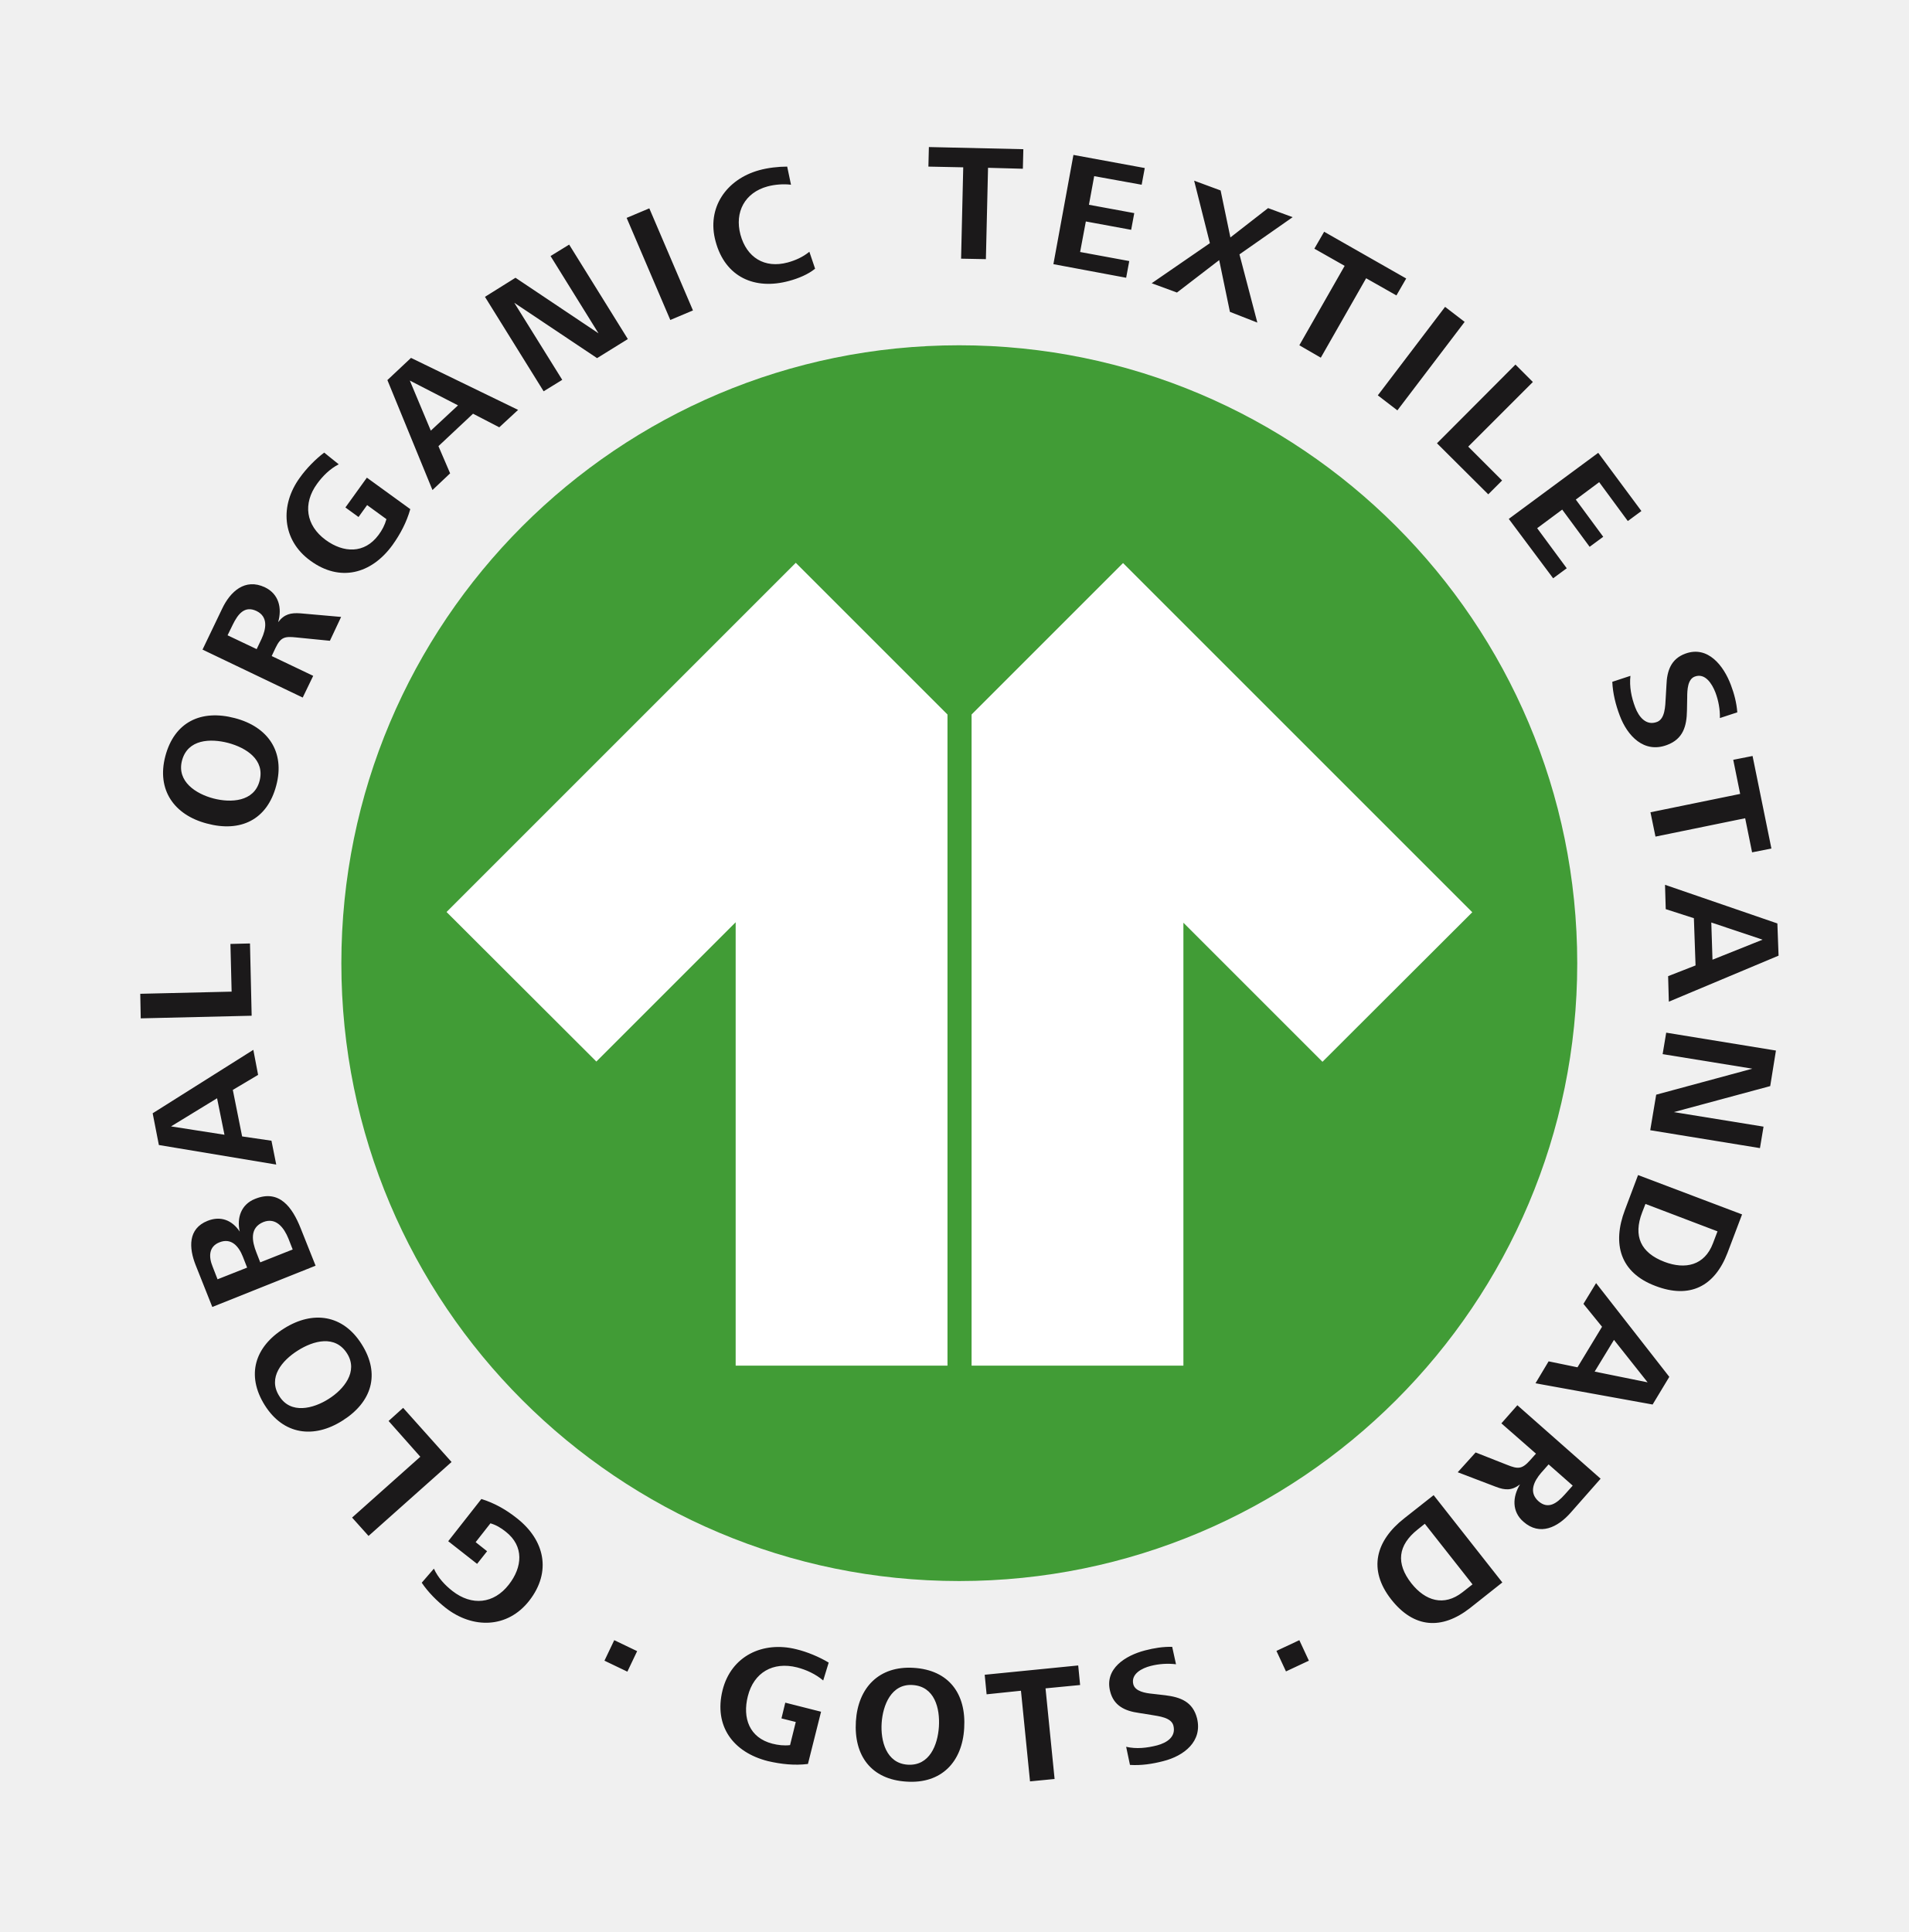
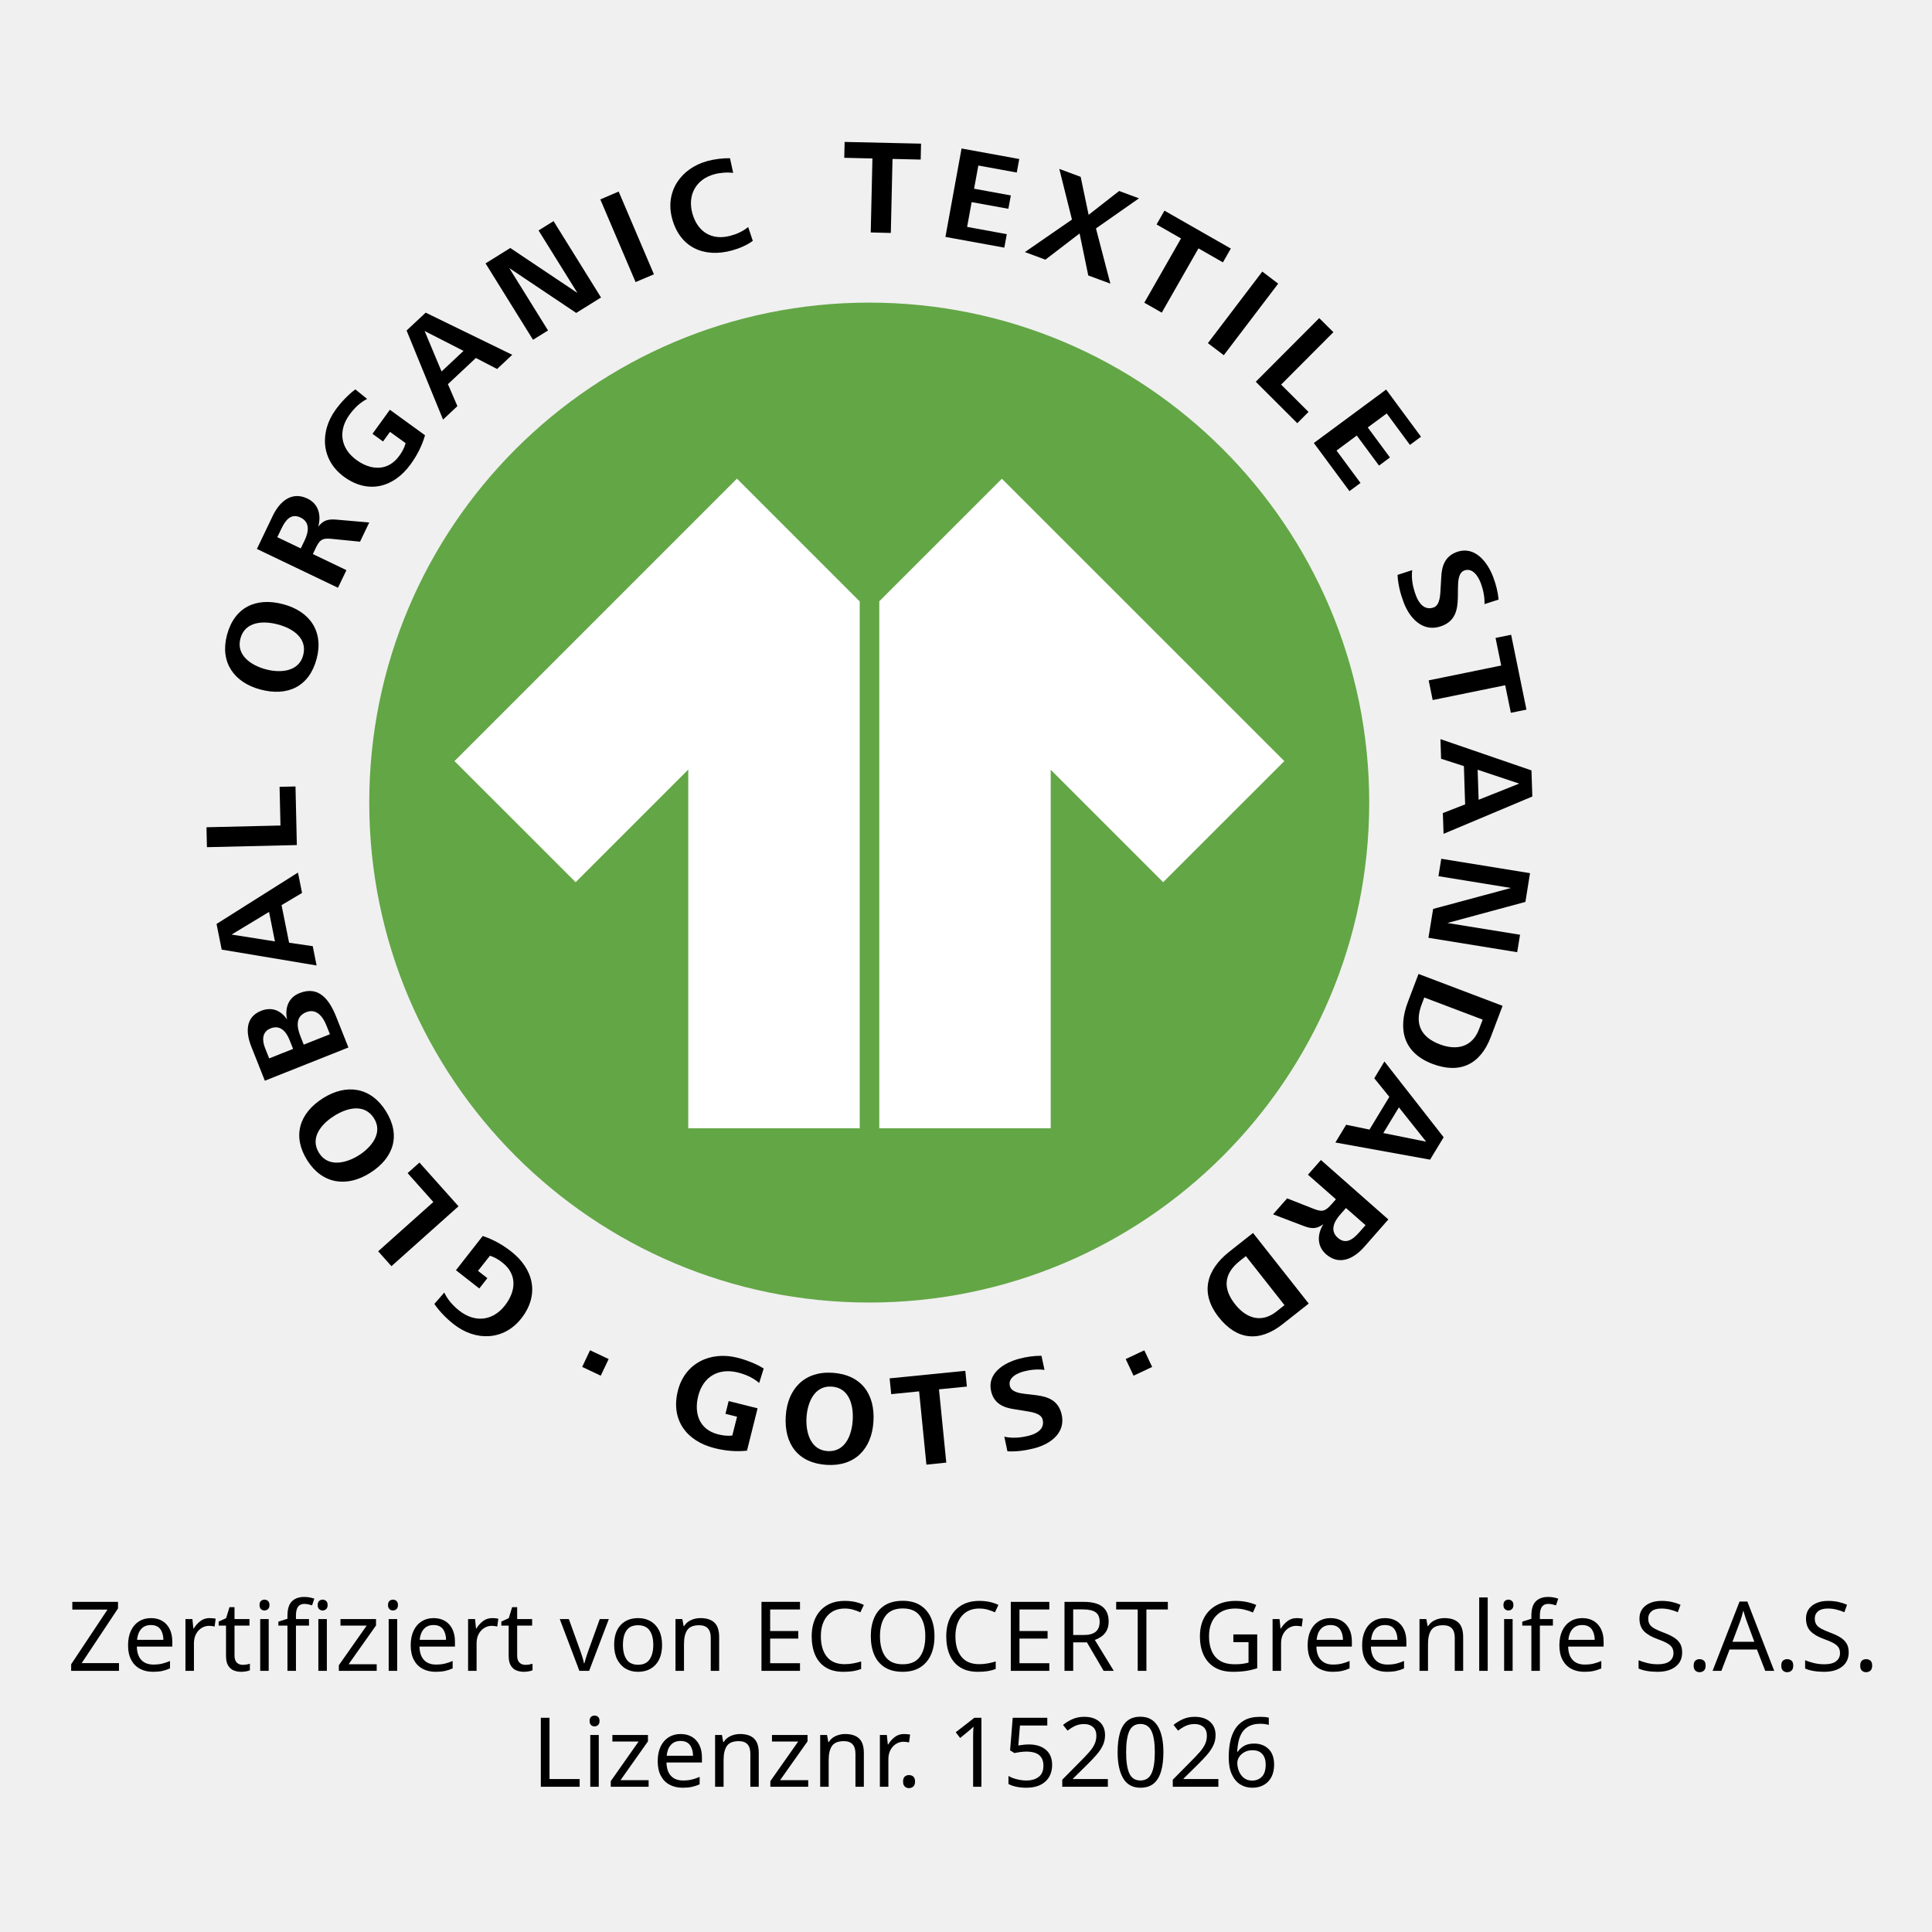
- <svg xmlns="http://www.w3.org/2000/svg" width="80" height="81" fill="none" viewBox="0 0 80 81">
-   <path fill="#419C36" d="M40.21 14.476c-14.31 0-25.9 11.6-25.9 25.91s11.6 25.9 25.9 25.9c14.3 0 25.91-11.6 25.91-25.9 0-14.3-11.6-25.91-25.91-25.91" />
-   <path fill="#1B191A" d="M21.66 63.646c1.18.92 1.47 2.25.53 3.46-.91 1.17-2.37 1.19-3.5.31-.37-.29-.75-.67-1.01-1.06l.51-.59c.17.38.46.69.78.94.81.63 1.73.54 2.36-.27.57-.73.65-1.61-.13-2.22-.2-.16-.4-.28-.64-.35l-.62.79.48.38-.42.53-1.21-.95 1.39-1.77c.55.17 1.04.45 1.48.8m-2.73-2.351-3.48 3.1-.69-.77 2.86-2.55-1.33-1.5.61-.55zm-3.77-4.94c.8 1.26.42 2.44-.81 3.21-1.2.76-2.47.59-3.25-.65-.79-1.26-.42-2.45.81-3.22 1.21-.76 2.47-.58 3.25.66m-3.45 2.18c.48.77 1.43.52 2.06.12.64-.4 1.26-1.15.78-1.91-.5-.79-1.41-.54-2.07-.12-.65.41-1.27 1.13-.77 1.91m.89-7.05.63 1.58-4.33 1.73-.7-1.76c-.28-.71-.33-1.52.5-1.85.55-.22 1.03-.03 1.35.45-.13-.58.06-1.14.64-1.37 1.03-.42 1.57.37 1.91 1.22m-3.69 1.61.21.54 1.24-.49-.18-.46c-.17-.43-.48-.8-.98-.6-.46.18-.45.62-.29 1.01m1.84-.58.16.41 1.36-.54-.18-.46c-.18-.44-.51-.9-1.05-.69-.58.24-.48.8-.29 1.28m.07-7.45-1.06.63.39 1.95 1.23.18.2 1-4.92-.82-.26-1.33 4.22-2.66zm-3.65 2.16 2.24.35-.31-1.53zm3.38-4.64-4.65.11-.02-1.03 3.83-.09-.05-2 .82-.02zm1.03-9.649c-.38 1.44-1.5 1.97-2.91 1.59-1.37-.36-2.11-1.41-1.74-2.82.38-1.44 1.5-1.97 2.91-1.6 1.39.36 2.12 1.41 1.74 2.83m-3.95-1.05c-.23.88.59 1.4 1.32 1.59.73.19 1.7.14 1.93-.73.24-.9-.57-1.4-1.32-1.6-.74-.19-1.69-.16-1.93.74m6.2-5.021-1.41-.14c-.48-.05-.65-.02-.87.44l-.16.34 1.74.83-.44.91-4.2-2.01.82-1.71c.34-.72.96-1.3 1.8-.9.58.28.72.87.55 1.46.26-.34.53-.4.94-.37l1.7.15zm-4.07-.68-.22.45 1.22.58.2-.42c.2-.43.29-.94-.21-1.18-.49-.23-.77.12-.99.57m6.69-3.329c-.88 1.21-2.2 1.56-3.44.65-1.2-.87-1.28-2.33-.44-3.48.27-.38.65-.77 1.02-1.05l.61.49c-.37.19-.67.49-.91.82-.6.83-.47 1.74.36 2.35.75.55 1.63.59 2.22-.21.15-.2.26-.41.33-.66l-.81-.59-.36.5-.55-.4.9-1.25 1.82 1.32c-.16.56-.42 1.05-.75 1.51m4.48-4.941-1.1-.57-1.45 1.36.49 1.14-.74.7-1.89-4.61.99-.93 4.49 2.18zm-3.75-1.96.88 2.1 1.14-1.06zm7.85-.94-3.47-2.32 2.01 3.23-.78.48-2.46-3.96 1.28-.8 3.48 2.33-2.01-3.24.78-.48 2.46 3.96zm3.07-1.6-1.83-4.28.95-.4 1.83 4.28zm4.99-1.64c-1.45.4-2.69-.16-3.09-1.65-.39-1.41.45-2.61 1.83-2.99.36-.1.8-.15 1.17-.15l.16.76c-.31-.04-.68-.01-.98.07-.96.26-1.39 1.08-1.14 2.02.26.96 1.01 1.43 1.98 1.17.33-.09.64-.23.91-.45l.24.71c-.29.24-.71.41-1.08.51m8.33-4.74-.09 3.83-1.04-.02.09-3.83-1.46-.03.02-.82 3.96.09-.02.82zm2.74 4.04.84-4.58 2.99.55-.13.7-1.99-.36-.22 1.2 1.9.35-.13.7-1.9-.35-.24 1.28 2.06.38-.13.7zm7.4 2-.45-2.17-1.77 1.36-1.06-.39 2.44-1.68-.66-2.62 1.11.41.41 1.97 1.58-1.23 1.03.38-2.23 1.56.75 2.86zm5.71-1.409-1.9 3.33-.9-.52 1.9-3.33-1.27-.72.41-.71 3.44 1.96-.41.71zm.49 4.909 2.82-3.71.82.63-2.82 3.71zm2.48 2.01 3.29-3.3.73.73-2.71 2.71 1.42 1.42-.58.58zm3.01 3.17 3.75-2.77 1.81 2.44-.57.42-1.2-1.63-.98.73 1.15 1.56-.57.42-1.15-1.56-1.05.78 1.24 1.68-.57.42zm4.65 8.24c-.17-.45-.29-.93-.31-1.41l.76-.25c-.05.45.04.9.2 1.32.15.4.46.79.92.61.33-.13.34-.65.36-1.02l.03-.52c.02-.6.19-1.1.79-1.32.95-.35 1.61.51 1.91 1.31.14.37.24.75.27 1.15l-.73.24c.01-.36-.06-.74-.19-1.08-.14-.36-.43-.82-.86-.66-.3.11-.32.55-.32.88l-.01.54c-.01.66-.16 1.2-.84 1.45-.96.36-1.66-.38-1.98-1.24m5.26 4.31-3.76.77-.21-1.02 3.76-.77-.29-1.43.81-.16.79 3.88-.81.16zm-3.23 6.621 1.15-.45-.07-1.98-1.18-.38-.03-1.02 4.71 1.62.05 1.35-4.6 1.93zm3.96-1.53-2.15-.72.05 1.56zm-4.46 6.499 4.03-1.09-3.76-.61.15-.9 4.6.75-.24 1.49-4.04 1.09 3.76.61-.15.9-4.6-.75zm-1.31 4.83.55-1.46 4.36 1.65-.61 1.61c-.54 1.41-1.58 1.94-3.02 1.39-1.49-.56-1.82-1.77-1.28-3.19m3.69 1.4.19-.5-3.02-1.15-.14.36c-.38.99-.06 1.69.94 2.07.87.33 1.68.15 2.03-.78m-6.89 4.95 1.21.25 1.03-1.7-.78-.96.53-.87 3.07 3.93-.7 1.16-4.91-.89zm4.15.88-1.41-1.78-.81 1.33zm-7.21 2.94 1.32.52c.45.18.62.19.96-.19l.25-.28-1.45-1.27.67-.76 3.49 3.08-1.26 1.43c-.53.6-1.28.99-1.98.37-.48-.42-.46-1.03-.14-1.56-.34.26-.62.25-1.01.1l-1.6-.61zm3.74 1.76.33-.37-1.01-.89-.31.35c-.31.36-.53.82-.12 1.19.41.36.77.1 1.11-.28m-6.73 1 1.23-.97 2.88 3.66-1.35 1.07c-1.19.93-2.36.85-3.31-.36-.98-1.25-.65-2.46.55-3.4m2.44 3.1.42-.33-2-2.54-.3.24c-.83.66-.92 1.42-.26 2.26.58.73 1.36.98 2.14.37m-29.12 7.08c-1.46-.37-2.27-1.47-1.9-2.97.36-1.44 1.69-2.07 3.09-1.72.46.11.96.32 1.36.56l-.23.75c-.32-.27-.71-.45-1.1-.55-1-.25-1.81.21-2.06 1.21-.23.91.06 1.74 1.03 1.99.24.06.48.09.74.06l.24-.97-.6-.15.16-.66 1.5.38-.55 2.19c-.56.07-1.12.01-1.68-.12m5.81.86c-1.48-.09-2.21-1.09-2.12-2.53.09-1.41.97-2.33 2.42-2.24 1.48.09 2.21 1.09 2.12 2.53-.08 1.42-.96 2.34-2.42 2.24m.26-4.05c-.9-.06-1.25.85-1.3 1.59-.05.75.19 1.69 1.09 1.75.92.06 1.26-.83 1.31-1.59.05-.78-.18-1.69-1.1-1.75m5.57.14.38 3.8-1.03.1-.38-3.8-1.44.15-.08-.82 3.92-.39.08.82zm4.94 3.05c-.46.12-.93.19-1.4.16l-.16-.76c.43.1.87.05 1.3-.06.41-.11.8-.36.68-.83-.09-.34-.6-.39-.95-.45l-.5-.08c-.58-.08-1.05-.3-1.2-.9-.25-.96.65-1.51 1.46-1.72.38-.1.76-.16 1.14-.15l.16.73a2.91 2.91 0 0 0-1.06.07c-.36.09-.84.33-.73.77.08.3.5.37.82.4l.52.06c.64.08 1.15.27 1.33.96.24.97-.54 1.58-1.41 1.8m-23.43-4.21.41-.86.96.46-.41.86zm28.57.45-.4-.86.96-.45.4.86z" />
-   <path fill="#fff" d="m18.72 38.236 6.28 6.27 5.84-5.84v18.59h8.88v-27.3l-6.36-6.36zm28.36-14.63-6.35 6.35v27.3h8.88v-18.57l5.83 5.83 6.28-6.27z" />
+ <svg xmlns="http://www.w3.org/2000/svg" xmlns:xlink="http://www.w3.org/1999/xlink" xml:space="preserve" id="Ebene_1" width="140" height="140" x="0" y="0" style="enable-background:new 0 0 2000 3000" version="1.1" viewBox="100 450 2000 2000">
+   <style>.st11{font-family:"MyriadPro-Regular"}.st12{font-size:100px}</style>
+   <defs>
+     <path id="SVGID_1_" d="M313.74 596.91h1372.51v1369.65H313.74z" />
+   </defs>
+   <clipPath id="SVGID_00000177454617937858345480000017837038689309936824_">
+     <use xlink:href="#SVGID_1_" style="overflow:visible" />
+   </clipPath>
+   <path d="M999.83 763.26c-285.86 0-517.58 231.72-517.58 517.58s231.72 517.54 517.58 517.54c285.82 0 517.58-231.68 517.58-517.54s-231.77-517.58-517.58-517.58" style="clip-path:url(#SVGID_00000177454617937858345480000017837038689309936824_);fill:#63a646" />
+   <path d="M629.17 1745.52c23.53 18.4 29.46 45 10.55 69.21-18.23 23.27-47.44 23.83-69.94 6.19-7.39-5.76-14.94-13.45-20.15-21.09l10.29-11.78c3.5 7.51 9.22 13.79 15.58 18.79 16.18 12.64 34.54 10.72 47.18-5.42 11.44-14.65 13.07-32.11-2.65-44.45-3.97-3.07-8.03-5.59-12.85-7.05l-12.34 15.67 9.69 7.56-8.37 10.67L572 1764.9l27.71-35.4c10.84 3.55 20.58 9.06 29.46 16.02" style="clip-path:url(#SVGID_00000177454617937858345480000017837038689309936824_)" />
+   <path d="m574.65 1698.74-69.43 62-13.75-15.41 57.13-51.03-26.64-29.89 12.25-10.93z" />
+   <defs>
+     <path id="SVGID_00000073002398398372614590000007309597207004809150_" d="M313.74 596.91h1372.51v1369.65H313.74z" />
+   </defs>
+   <clipPath id="SVGID_00000173881834815427141240000000366693043594909843_">
+     <use xlink:href="#SVGID_00000073002398398372614590000007309597207004809150_" style="overflow:visible" />
+   </clipPath>
+   <path d="M430.31 1643.6c9.69 15.33 28.48 10.38 41.25 2.31 12.72-8.07 25.23-23.06 15.58-38.26-9.91-15.71-28.22-10.76-41.29-2.43-13.11 8.28-25.45 22.67-15.54 38.38m69-43.63c15.97 25.23 8.33 48.72-16.18 64.22-23.95 15.16-49.36 11.74-64.99-12.89-15.88-25.15-8.41-48.85 16.14-64.39 24.17-15.29 49.36-11.71 65.03 13.06m-88.17-76.85 3.29 8.28 27.11-10.76-3.63-9.09c-3.5-8.8-10.16-18.02-20.92-13.75-11.65 4.65-9.6 15.84-5.85 25.32m-36.76 11.78 4.27 10.76 24.76-9.86-3.67-9.22c-3.42-8.54-9.52-16.01-19.64-12-9.09 3.63-8.79 12.51-5.72 20.32m73.7-32.19 12.6 31.64-86.51 34.41-14-35.27c-5.64-14.13-6.58-30.44 10.03-37.06 11.02-4.36 20.49-.64 26.98 8.97-2.52-11.61 1.2-22.72 12.85-27.33 20.5-8.2 31.3 7.64 38.05 24.64" style="clip-path:url(#SVGID_00000173881834815427141240000000366693043594909843_)" />
+   <path d="m339.74 1417.45 38.77-23.44 6.11 30.53zm-15.58-10.98 5.34 26.56 98.25 16.44-4.01-19.98-24.47-3.59-7.81-38.9 21.22-12.64-4.23-21.09zm65.25-141.95.94 40.05-76.6 1.8.47 20.62 93.08-2.18-1.41-60.67z" />
+   <defs>
+     <path id="SVGID_00000134223244795664279790000001032014081824937619_" d="M313.74 596.91h1372.51v1369.65H313.74z" />
+   </defs>
+   <clipPath id="SVGID_00000062875414419115390120000008701414650490715297_">
+     <use xlink:href="#SVGID_00000134223244795664279790000001032014081824937619_" style="overflow:visible" />
+   </clipPath>
+   <path d="M348.86 1111.08c-4.65 17.55 11.74 27.97 26.34 31.81 14.56 3.89 34.03 2.82 38.64-14.56 4.78-17.98-11.31-28.01-26.3-31.94-14.98-3.97-33.94-3.24-38.68 14.69m78.91 20.92c-7.64 28.86-30.06 39.24-58.11 31.81-27.37-7.26-42.19-28.22-34.71-56.4 7.6-28.78 30.06-39.41 58.15-31.94 27.66 7.3 42.18 28.22 34.67 56.53m-36.4-134.82-4.31 8.92 24.29 11.61 4.06-8.41c4.1-8.58 5.72-18.74-4.23-23.53-9.82-4.68-15.5 2.32-19.81 11.41m81.34 13.58-28.18-2.82c-9.56-1.02-13.02-.34-17.42 8.84l-3.25 6.79 34.76 16.65-8.75 18.23-83.94-40.18 16.4-34.24c6.87-14.35 19.21-25.92 35.95-17.89 11.61 5.51 14.43 17.42 11.14 29.12 5.12-6.79 10.5-8.07 18.83-7.34l33.99 2.95zm52.37-80.13c-17.55 24.17-43.94 31.08-68.79 13.07-23.95-17.38-25.58-46.5-8.8-69.64 5.51-7.6 12.94-15.46 20.37-20.96l12.17 9.86c-7.43 3.8-13.45 9.74-18.19 16.31-12.08 16.57-9.44 34.88 7.17 46.92 15.03 10.89 32.58 11.87 44.28-4.27 2.95-4.06 5.29-8.24 6.62-13.15l-16.18-11.7-7.22 9.95-10.93-7.94 18.02-24.89 36.38 26.39c-3.16 11-8.28 20.91-14.9 30.05" style="clip-path:url(#SVGID_00000062875414419115390120000008701414650490715297_)" />
+   <path d="m539.56 792.66 17.55 41.89 22.72-21.31zm75.02 39.32-21.95-11.4-28.95 27.11 9.82 22.72-14.86 13.96-37.74-92.23 19.77-18.49 89.62 43.64zm81.9-58.04-69.3-46.45 40.14 64.6-15.54 9.65-49.15-79.08 25.62-15.93 69.51 46.54-40.26-64.72 15.54-9.65 49.15 79.07zm61.47-31.92-36.51-85.6 19-8.12 36.51 85.65z" />
+   <defs>
+     <path id="SVGID_00000166673277683293348420000006047545595484104358_" d="M313.74 596.91h1372.51v1369.65H313.74z" />
+   </defs>
+   <clipPath id="SVGID_00000107571631796647404320000006604258624892434861_">
+     <use xlink:href="#SVGID_00000166673277683293348420000006047545595484104358_" style="overflow:visible" />
+   </clipPath>
+   <path d="M857.6 709.3c-28.95 7.9-53.67-3.16-61.78-32.88-7.69-28.14 9.05-52.22 36.51-59.73 7.13-1.92 16.1-3.07 23.36-2.9l3.29 15.2c-6.15-.81-13.54-.26-19.56 1.41-19.13 5.21-27.84 21.65-22.72 40.35 5.25 19.21 20.11 28.61 39.62 23.27 6.62-1.79 12.89-4.65 18.19-9.01l4.78 14.3c-5.98 4.57-14.31 7.99-21.69 9.99" style="clip-path:url(#SVGID_00000107571631796647404320000006604258624892434861_)" />
+   <path d="m974.35 596.92-.38 16.44 29.16.68-1.75 76.6 20.79.51 1.76-76.64 29.16.68.38-16.48zm104.35 98.34 16.69-91.54 59.74 10.89-2.57 14-39.79-7.26-4.4 24 38.05 6.96-2.57 13.83-38-6.91-4.69 25.66 41.07 7.51-2.56 13.96zm147.86 39.89-8.97-43.47-35.4 27.12-21.22-7.86 48.72-33.65-13.11-52.43 22.12 8.2 8.24 39.32 31.6-24.67 20.53 7.6-44.53 31.16 14.9 57.13zm114.09-28.02-38 66.52-18.06-10.29 38-66.52-25.32-14.48 8.16-14.3 68.7 39.24-8.16 14.3zm9.76 98.084 56.32-74.086 16.447 12.504-56.32 74.085zm49.55 39.976 65.71-65.88 14.65 14.56-54.1 54.27 28.35 28.27-11.61 11.7zm60.13 63.4 74.85-55.33 36.08 48.84-11.45 8.46-24.03-32.58-19.64 14.51 22.97 31.09-11.32 8.41-23.01-31.13-20.97 15.55 24.81 33.56-11.44 8.45z" />
+   <defs>
+     <path id="SVGID_00000110462418414758125690000015595998862227854775_" d="M313.74 596.91h1372.51v1369.65H313.74z" />
+   </defs>
+   <clipPath id="SVGID_00000018229496784988638190000018094413354217097348_">
+     <use xlink:href="#SVGID_00000110462418414758125690000015595998862227854775_" style="overflow:visible" />
+   </clipPath>
+   <path d="M1552.96 1073.32c-3.37-9.01-5.76-18.57-6.23-28.18l15.16-4.95c-1.11 9.05.73 17.89 3.93 26.39 2.99 8.11 9.09 15.67 18.36 12.21 6.66-2.52 6.75-13.11 7.17-20.41l.6-10.33c.43-11.96 3.8-21.99 15.71-26.47 18.96-7.09 32.28 10.16 38.21 26.09 2.78 7.47 4.74 15.07 5.47 23.01l-14.6 4.7c.3-7.09-1.28-14.86-3.76-21.52-2.69-7.22-8.54-16.48-17.16-13.28-6.02 2.26-6.45 11.06-6.53 17.63l-.13 10.8c-.3 13.19-3.12 23.95-16.69 29.03-19.1 7.13-33.11-7.56-39.51-24.72" style="clip-path:url(#SVGID_00000018229496784988638190000018094413354217097348_)" />
+   <path d="m1648.19 1110.39 5.84 28.56-75.06 15.37 4.14 20.37 75.07-15.33 5.85 28.52 16.14-3.28-15.85-77.5zm-18.55 136.44 43.04 14.35-42.01 16.74zm-37.83-11.36 23.61 7.6 1.28 39.62-23.06 9.01.73 21.48 91.89-38.64-.9-27.03-94.19-32.36zm-2.73 121.55 75.07 12.21-80.58 21.69-4.86 29.89 91.88 14.9 2.95-18.06-75.23-12.17 80.78-21.82 4.78-29.76-91.88-14.9z" />
+   <defs>
+     <path id="SVGID_00000005972589634410649060000001902231277591376310_" d="M313.74 596.91h1372.51v1369.65H313.74z" />
+   </defs>
+   <clipPath id="SVGID_00000038380643983178205190000006033470353052426661_">
+     <use xlink:href="#SVGID_00000005972589634410649060000001902231277591376310_" style="overflow:visible" />
+   </clipPath>
+   <path d="m1631.05 1515.53 3.8-10.03-60.42-22.89-2.73 7.17c-7.51 19.81-1.15 33.77 18.83 41.33 17.46 6.63 33.56 2.87 40.52-15.58m-73.7-28.05 11.1-29.25 87.02 33.01-12.21 32.24c-10.67 28.18-31.68 38.73-60.42 27.84-29.58-11.24-36.25-35.4-25.49-63.84" style="clip-path:url(#SVGID_00000038380643983178205190000006033470353052426661_)" />
+   <path d="m1576.35 1631.85-28.22-35.52-16.14 26.6zm-82.83-17.51 24.17 5 20.54-33.9-15.58-19.21 10.5-17.42 61.31 78.48-14.05 23.18-98.03-17.76z" />
+   <defs>
+     <path id="SVGID_00000042701596309374228770000000741411245335638953_" d="M313.74 596.91h1372.51v1369.65H313.74z" />
+   </defs>
+   <clipPath id="SVGID_00000126305338084806398670000009662789304206177954_">
+     <use xlink:href="#SVGID_00000042701596309374228770000000741411245335638953_" style="overflow:visible" />
+   </clipPath>
+   <path d="m1507.02 1725.77 6.58-7.47-20.24-17.76-6.19 7c-6.23 7.13-10.59 16.48-2.35 23.78 8.2 7.22 15.58 1.97 22.2-5.55m-74.59-35.22 26.34 10.38c8.97 3.59 12.42 3.84 19.17-3.8l5-5.64-28.95-25.45 13.41-15.2 69.81 61.53-25.06 28.52c-10.5 11.91-25.58 19.68-39.5 7.43-9.61-8.5-9.09-20.71-2.73-31.08-6.79 5.17-12.34 4.91-20.15 1.96l-31.9-12.13zm-11.13 117.18 8.41-6.66-39.96-50.72-6.06 4.74c-16.65 13.11-18.32 28.35-5.12 45.09 11.61 14.68 27.28 19.72 42.73 7.55m-48.71-61.99 24.55-19.38 57.64 73.1-27.07 21.35c-23.7 18.66-47.1 16.87-66.1-7.26-19.64-24.86-12.89-48.98 10.98-67.81M839.63 1949.1c-29.12-7.34-45.43-29.38-37.92-59.31 7.22-28.86 33.82-41.29 61.7-34.29 9.14 2.31 19.26 6.28 27.16 11.14l-4.65 15.03c-6.28-5.47-14.09-8.88-21.99-10.85-20.03-5.04-36.08 4.23-41.12 24.25-4.57 18.1 1.11 34.84 20.54 39.75 4.91 1.24 9.69 1.84 14.73 1.24l4.91-19.47-12-3.03 3.33-13.19 29.93 7.51-10.97 43.85c-11.45 1.22-22.59.15-33.65-2.63m121.22-63.71c-18.02-1.15-25.02 16.91-25.96 31.85-.94 14.99 3.84 33.82 21.73 34.93 18.4 1.15 25.11-16.48 26.09-31.85.99-15.42-3.41-33.78-21.86-34.93m-5.16 81.04c-29.63-1.88-44.11-21.73-42.27-50.55 1.79-28.14 19.38-46.63 48.33-44.79 29.5 1.88 44.28 21.73 42.44 50.6-1.79 28.38-19.38 46.62-48.5 44.74" style="clip-path:url(#SVGID_00000126305338084806398670000009662789304206177954_)" />
+   <path d="m1020.93 1876.87 1.66 16.35 28.87-2.9 7.55 75.87 20.58-2.09-7.55-75.87 28.9-2.86-1.66-16.31z" />
+   <defs>
+     <path id="SVGID_00000119105777108501400500000005274106429612838335_" d="M313.74 596.91h1372.51v1369.65H313.74z" />
+   </defs>
+   <clipPath id="SVGID_00000041978450986625640610000007258563120942226317_">
+     <use xlink:href="#SVGID_00000119105777108501400500000005274106429612838335_" style="overflow:visible" />
+   </clipPath>
+   <path d="M1170.9 1949.2c-9.09 2.35-18.57 3.71-28.01 3.2l-3.24-15.16c8.67 1.96 17.46 1.07 26-1.15 8.16-2.13 16.1-7.3 13.66-16.65-1.75-6.7-12.04-7.81-19.09-8.97l-9.95-1.62c-11.57-1.62-20.96-5.89-24.08-17.89-5-19.09 13.02-30.27 29.12-34.46 7.51-1.96 15.07-3.07 22.84-2.99l3.12 14.65c-6.87-1.02-14.56-.26-21.26 1.49-7.26 1.88-16.87 6.62-14.56 15.29 1.58 6.06 10.03 7.39 16.44 8.11l10.46 1.2c12.77 1.62 22.89 5.47 26.47 19.13 5 19.21-10.67 31.34-27.92 35.82" style="clip-path:url(#SVGID_00000041978450986625640610000007258563120942226317_)" />
+   <path d="m702.67 1865.03 19.21 9.06 8.2-17.21-19.26-9.1zm562.66-8.14 8.11 17.2 19.26-9.01-8.11-17.25z" />
+   <path d="m1137.17 945.58-126.94 126.85v545.59h177.45v-371.17l116.44 116.39 125.4-125.36zm-566.68 292.31 125.4 125.36 116.61-116.61v371.38h177.49V1072.6L862.88 945.49z" style="fill:#fff" />
+   <path d="M22.22 2108.65h1955.56v294.44H22.22z" style="fill:none" />
+   <text transform="translate(169.866 2179.647)">
+     <tspan x="0" y="0" class="st11 st12">Zertifiziert von ECOCERT Greenlife S.A.S.</tspan>
+     <tspan x="480.29" y="120" class="st11 st12">Lizenznr. 152026</tspan>
+   </text>
</svg>
